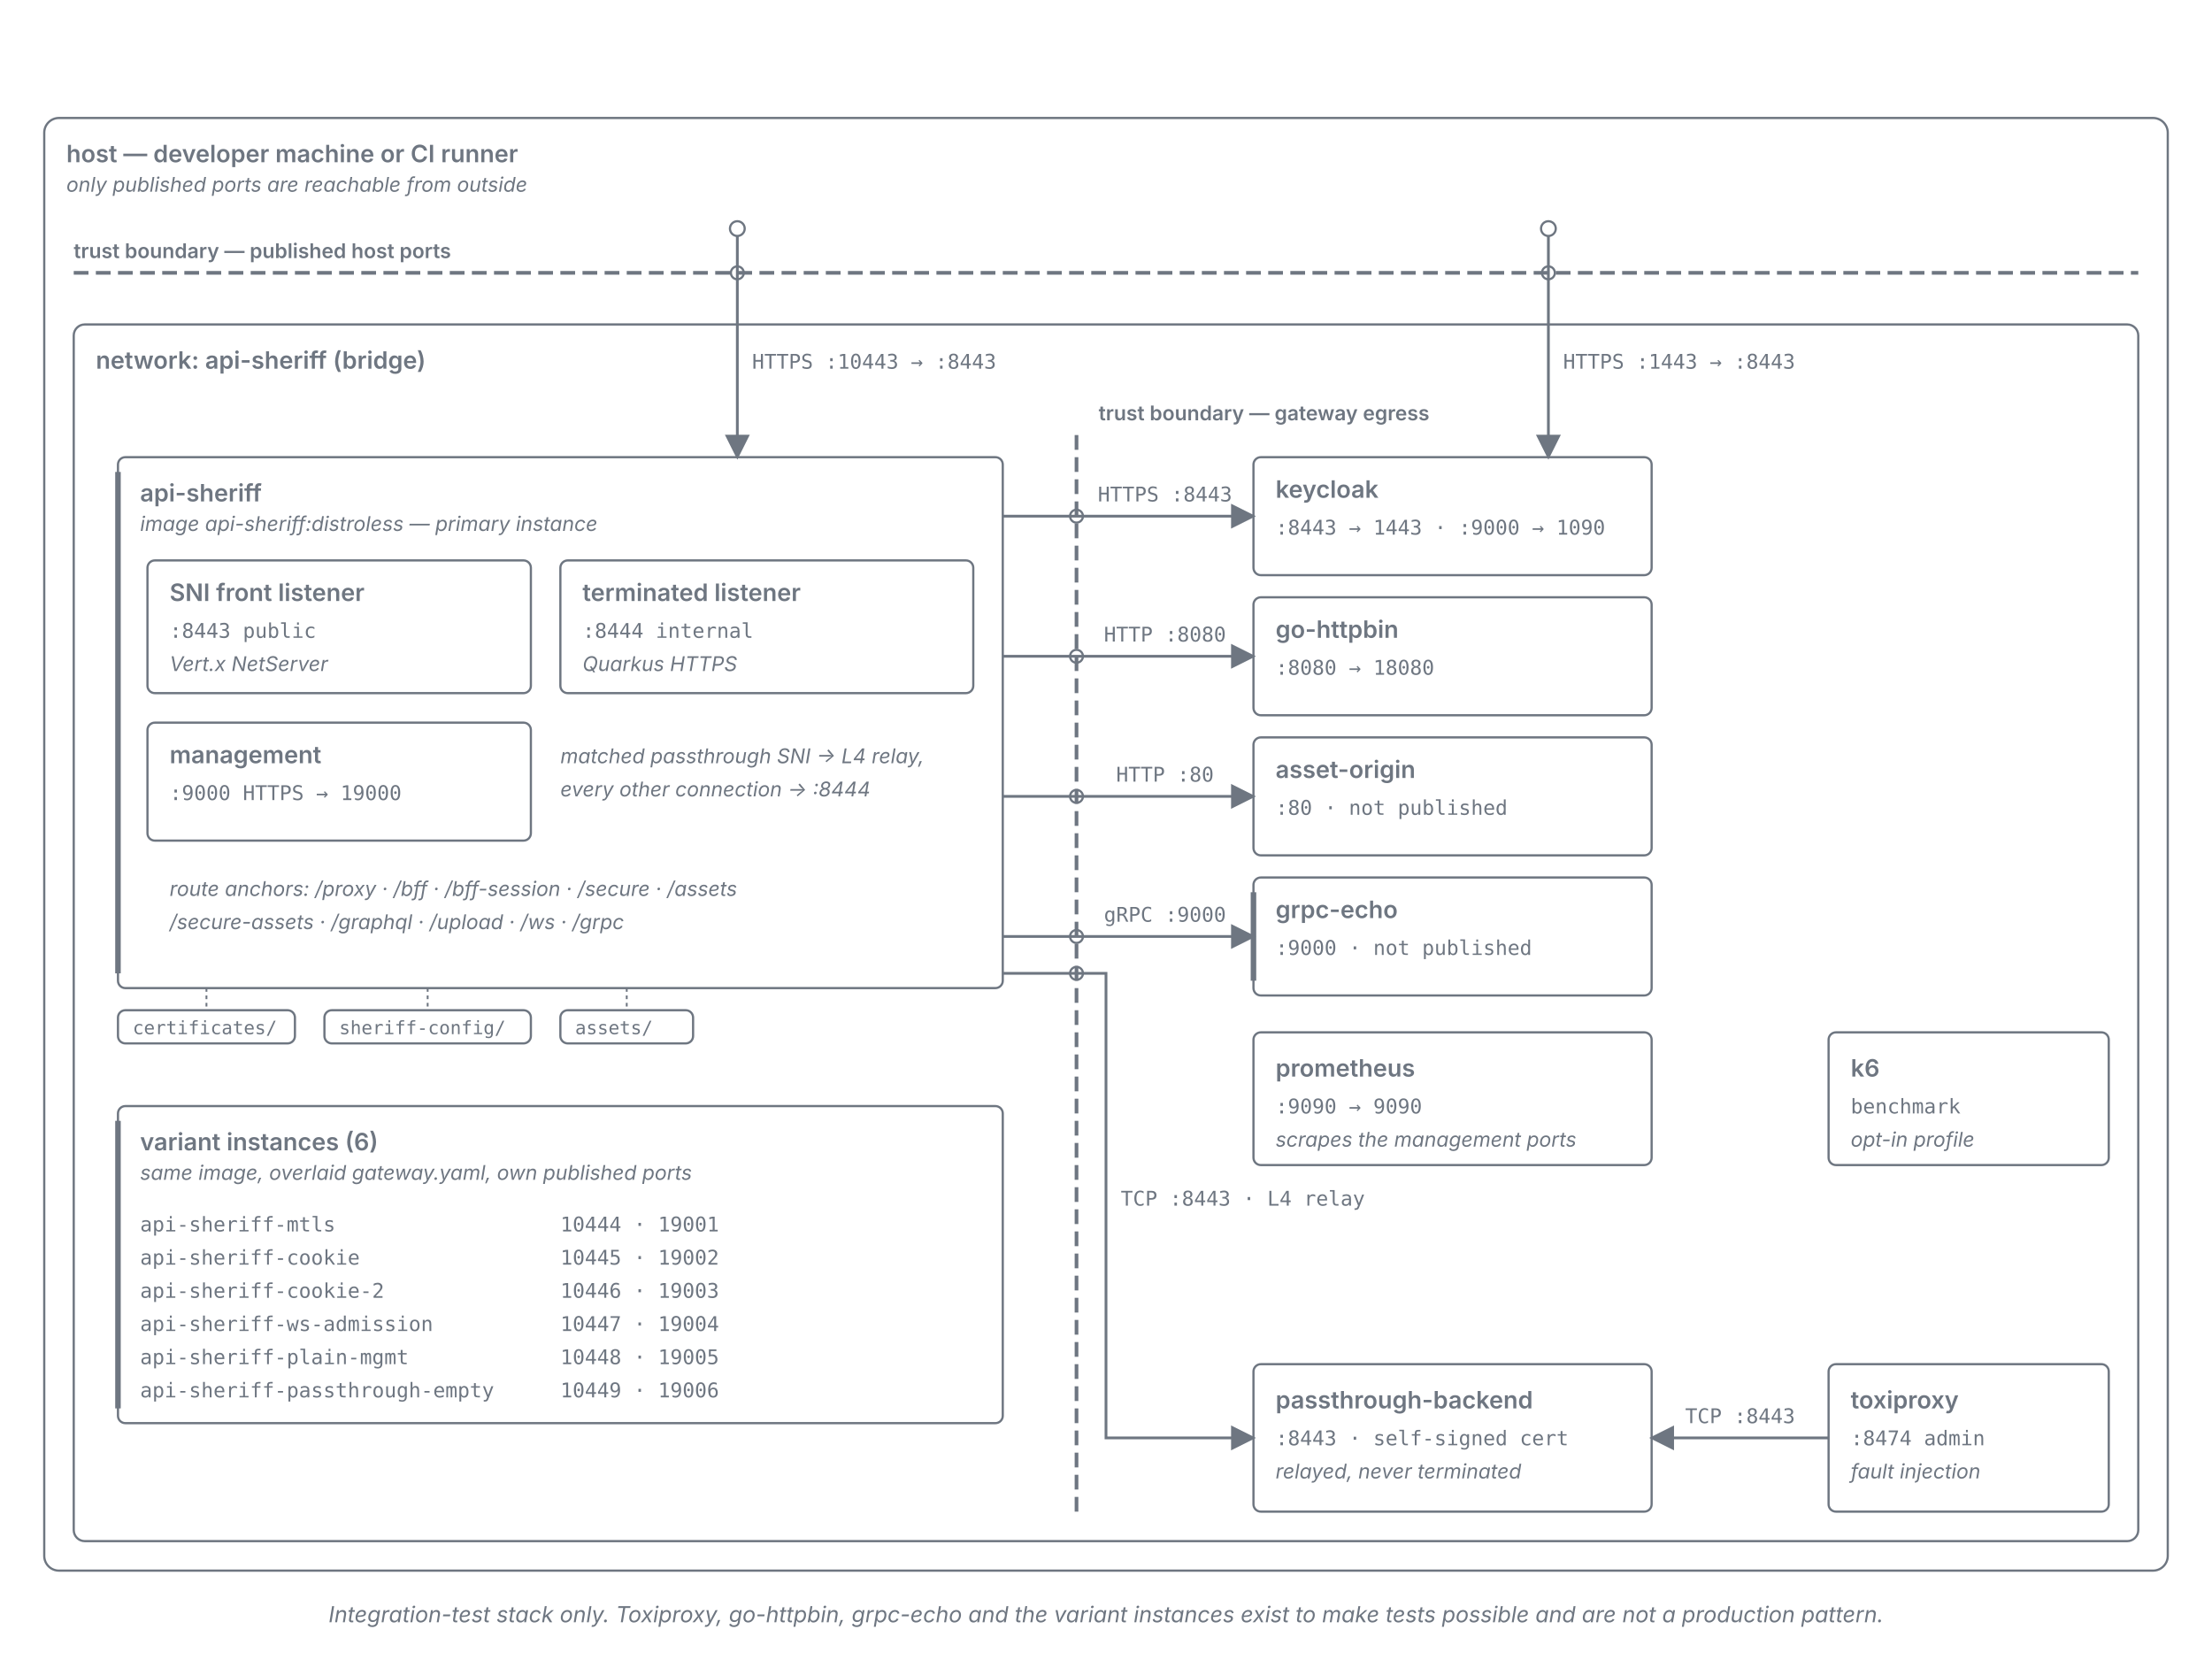
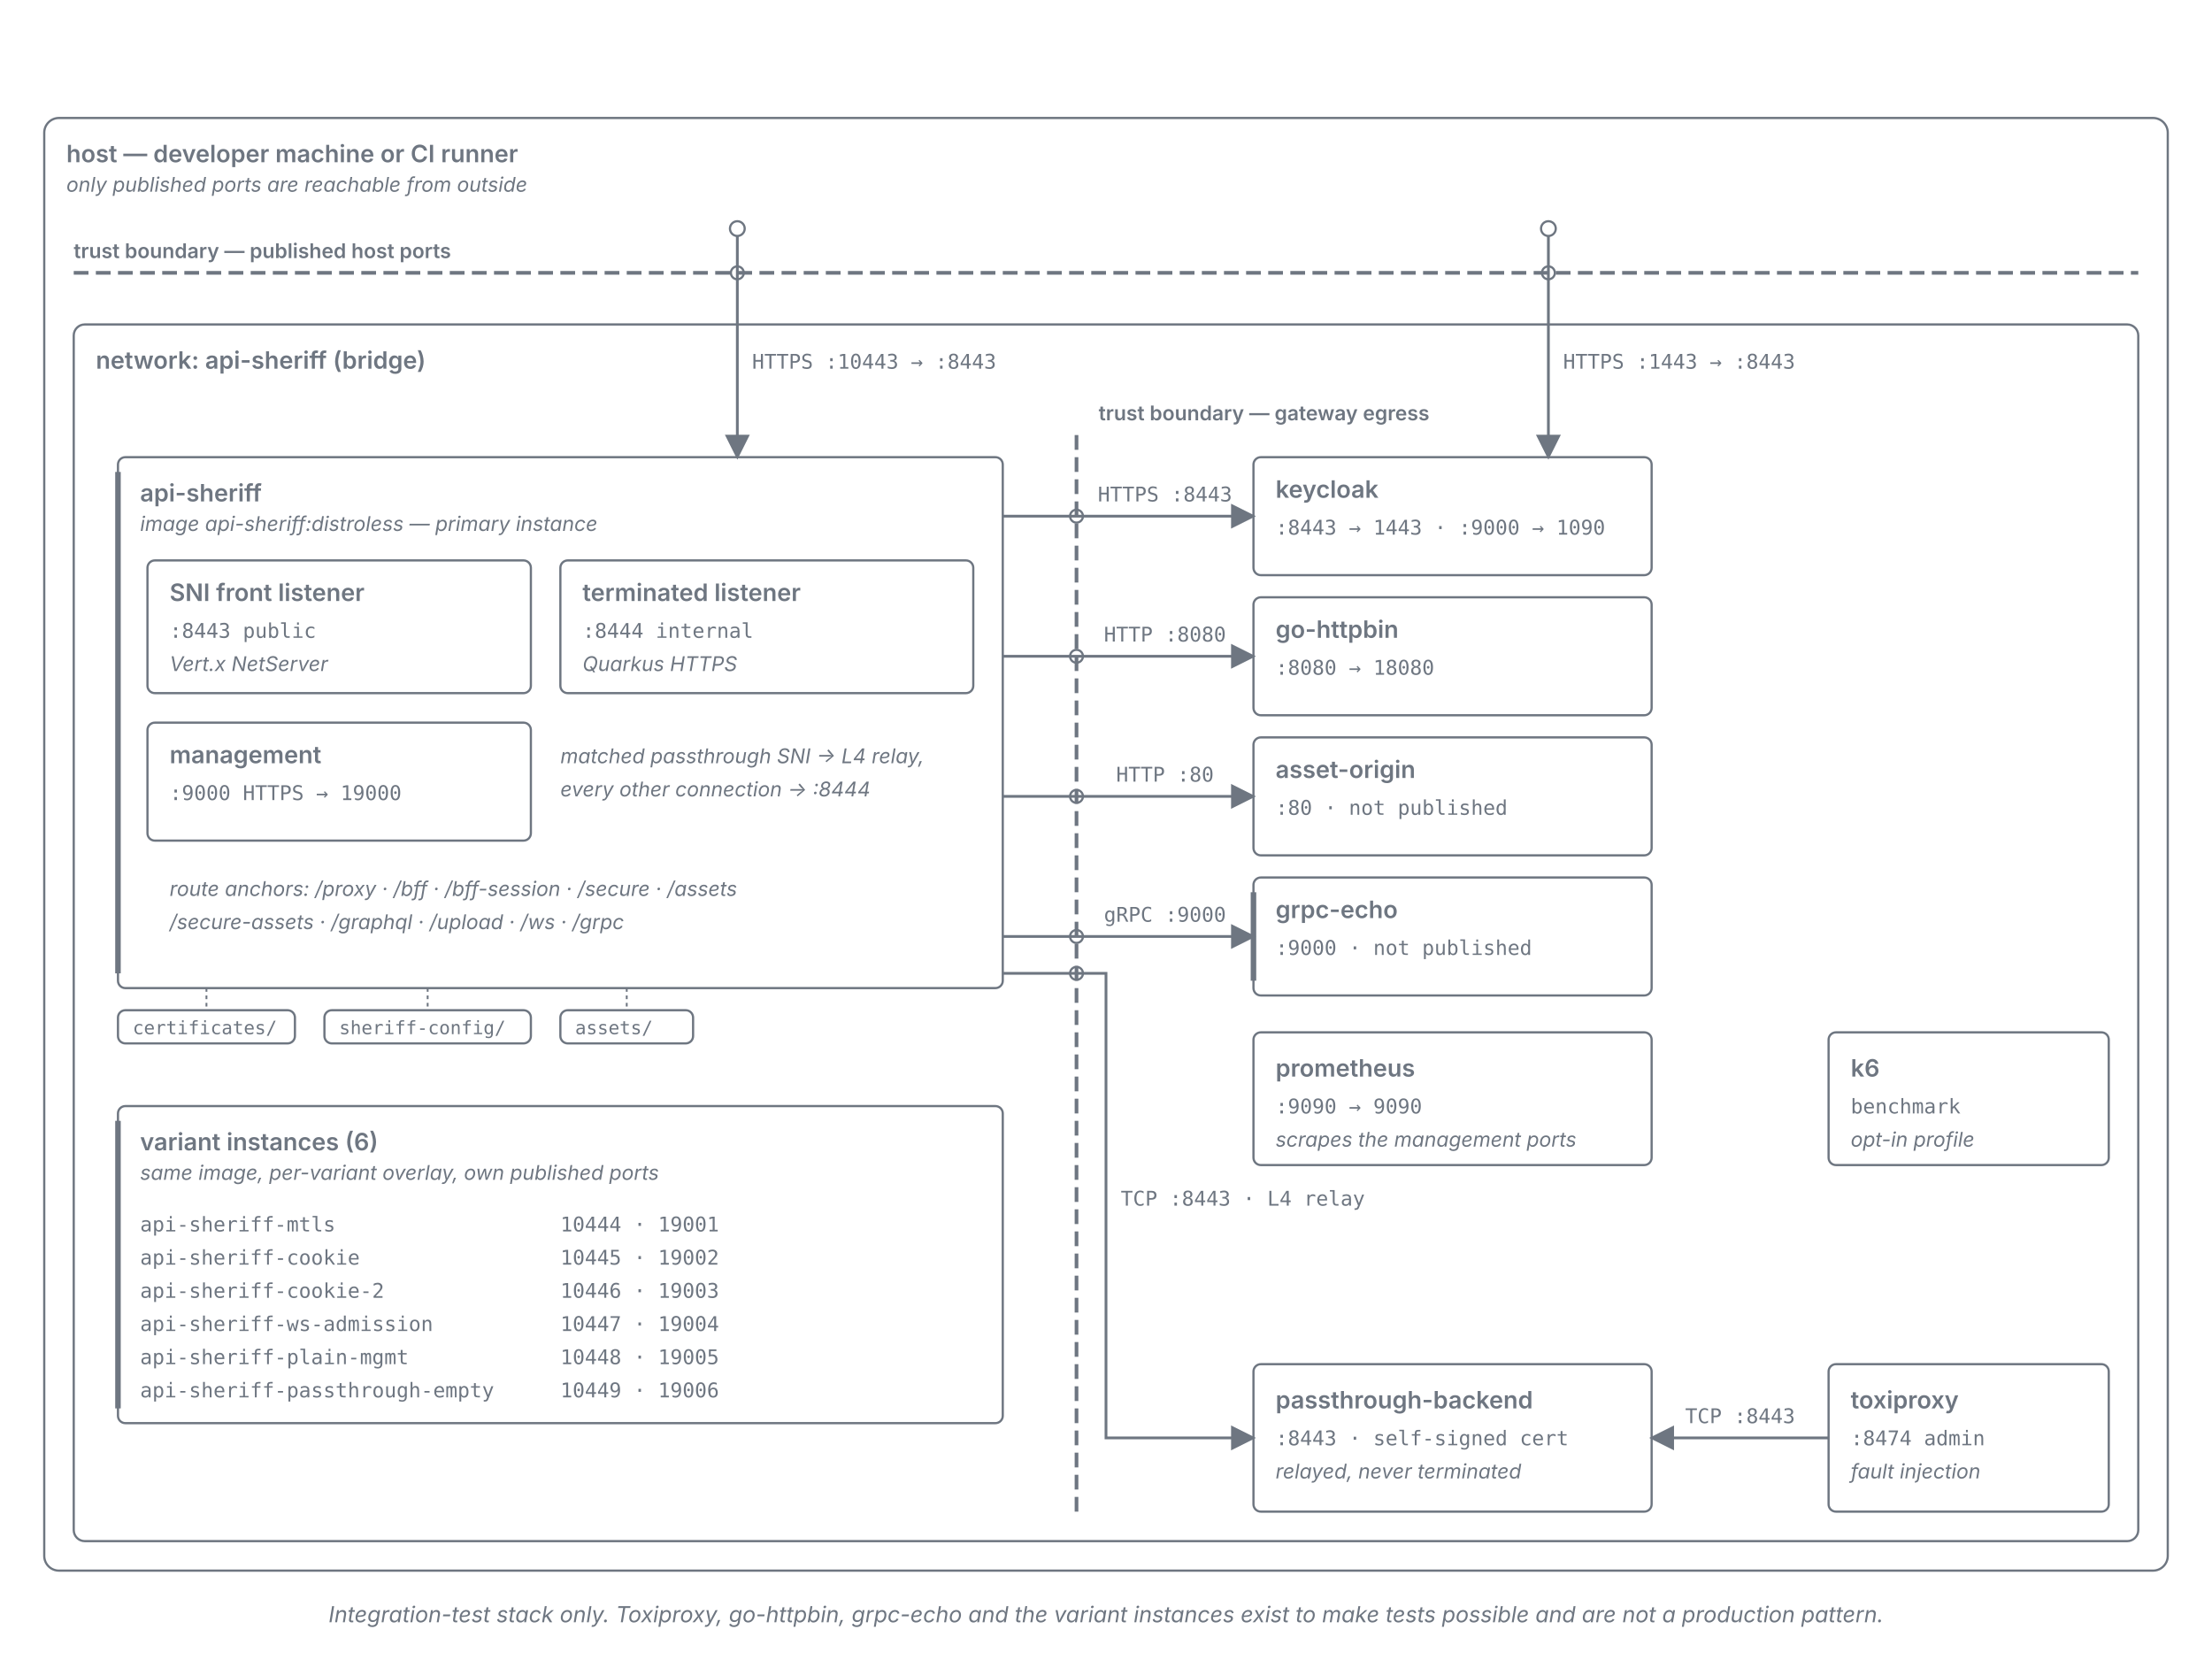
<svg xmlns="http://www.w3.org/2000/svg" viewBox="0 0 1200 900" role="img" aria-labelledby="title desc" font-family="ui-sans-serif, -apple-system, system-ui, 'Segoe UI', sans-serif">
  <defs>
    <marker id="arrow" viewBox="0 0 10 10" refX="9" refY="5" markerWidth="9" markerHeight="9" orient="auto">
      <path d="M0,0 L10,5 L0,10 z" class="arrow-fill" />
    </marker>
    <style>
      .stroke      { stroke: #6e7681; stroke-width: 1.2; fill: none; }
      .encl        { font-size: 13px; font-weight: 600; fill: #6e7681; }
      .encl-sub    { font-size: 11px; fill: #6e7681; font-style: italic; }
      .item        { font-size: 11px; fill: #6e7681; font-family: ui-monospace, "SF Mono", Menlo, Consolas, monospace; }
      .own-bar     { stroke: #6e7681; stroke-width: 3; }
      .trust       { stroke: #6e7681; stroke-width: 2; stroke-dasharray: 8 4; fill: none; }
      .trust-lbl   { font-size: 11px; font-weight: 600; fill: #6e7681; }
      .trust-cross { stroke: #6e7681; stroke-width: 1.2; fill: none; }
      .arrow       { stroke: #6e7681; stroke-width: 1.5; fill: none; }
      .arrow-fill  { fill: #6e7681; }
      .edge-lbl    { font-size: 11px; fill: #6e7681; text-anchor: middle; font-family: ui-monospace, "SF Mono", Menlo, Consolas, monospace; }
      .edge-lbl-l  { font-size: 11px; fill: #6e7681; font-family: ui-monospace, "SF Mono", Menlo, Consolas, monospace; }
      .mount-stem  { stroke: #6e7681; stroke-width: 1; stroke-dasharray: 2 2; fill: none; }
      .mount       { font-size: 10px; fill: #6e7681; font-family: ui-monospace, "SF Mono", Menlo, Consolas, monospace; }
      .caption     { font-size: 12px; fill: #6e7681; text-anchor: middle; font-style: italic; }
    </style>
  </defs>
  <rect class="stroke" x="24" y="64" width="1152" height="788" rx="8" />
  <text x="36" y="88" class="encl">host — developer machine or CI runner</text>
  <text x="36" y="104" class="encl-sub">only published ports are reachable from outside</text>
  <circle class="stroke" cx="400" cy="124" r="4" />
  <circle class="stroke" cx="840" cy="124" r="4" />
  <line class="trust" x1="40" y1="148" x2="1160" y2="148" />
  <text x="40" y="140" class="trust-lbl">trust boundary — published host ports</text>
  <rect class="stroke" x="40" y="176" width="1120" height="660" rx="6" />
  <text x="52" y="200" class="encl">network: api-sheriff (bridge)</text>
  <line class="trust" x1="584" y1="236" x2="584" y2="820" />
  <text x="596" y="228" class="trust-lbl">trust boundary — gateway egress</text>
  <line class="arrow" x1="400" y1="128" x2="400" y2="248" marker-end="url(#arrow)" />
  <text x="408" y="200" class="edge-lbl-l">HTTPS :10443 → :8443</text>
  <circle class="trust-cross" cx="400" cy="148" r="3.5" />
  <line class="arrow" x1="840" y1="128" x2="840" y2="248" marker-end="url(#arrow)" />
  <text x="848" y="200" class="edge-lbl-l">HTTPS :1443 → :8443</text>
  <circle class="trust-cross" cx="840" cy="148" r="3.5" />
  <rect class="stroke" x="64" y="248" width="480" height="288" rx="4" />
  <line class="own-bar" x1="64" y1="256" x2="64" y2="528" />
  <text x="76" y="272" class="encl">api-sheriff</text>
  <text x="76" y="288" class="encl-sub">image api-sheriff:distroless — primary instance</text>
  <rect class="stroke" x="80" y="304" width="208" height="72" rx="4" />
  <text x="92" y="326" class="encl">SNI front listener</text>
  <text x="92" y="346" class="item">:8443 public</text>
  <text x="92" y="364" class="encl-sub">Vert.x NetServer</text>
  <rect class="stroke" x="304" y="304" width="224" height="72" rx="4" />
  <text x="316" y="326" class="encl">terminated listener</text>
  <text x="316" y="346" class="item">:8444 internal</text>
  <text x="316" y="364" class="encl-sub">Quarkus HTTPS</text>
  <rect class="stroke" x="80" y="392" width="208" height="64" rx="4" />
  <text x="92" y="414" class="encl">management</text>
  <text x="92" y="434" class="item">:9000 HTTPS → 19000</text>
  <text x="304" y="414" class="encl-sub">matched passthrough SNI → L4 relay,</text>
  <text x="304" y="432" class="encl-sub">every other connection → :8444</text>
  <text x="92" y="486" class="encl-sub">route anchors: /proxy · /bff · /bff-session · /secure · /assets</text>
  <text x="92" y="504" class="encl-sub">/secure-assets · /graphql · /upload · /ws · /grpc</text>
  <line class="mount-stem" x1="112" y1="536" x2="112" y2="548" />
  <rect class="stroke" x="64" y="548" width="96" height="18" rx="4" />
  <text x="72" y="561" class="mount">certificates/</text>
  <line class="mount-stem" x1="232" y1="536" x2="232" y2="548" />
  <rect class="stroke" x="176" y="548" width="112" height="18" rx="4" />
  <text x="184" y="561" class="mount">sheriff-config/</text>
  <line class="mount-stem" x1="340" y1="536" x2="340" y2="548" />
  <rect class="stroke" x="304" y="548" width="72" height="18" rx="4" />
  <text x="312" y="561" class="mount">assets/</text>
  <rect class="stroke" x="64" y="600" width="480" height="172" rx="4" />
  <line class="own-bar" x1="64" y1="608" x2="64" y2="764" />
  <text x="76" y="624" class="encl">variant instances (6)</text>
-   <text x="76" y="640" class="encl-sub">same image, overlaid gateway.yaml, own published ports</text>
+   <text x="76" y="640" class="encl-sub">same image, per-variant overlay, own published ports</text>
  <text x="76" y="668" class="item">api-sheriff-mtls</text>
  <text x="76" y="686" class="item">api-sheriff-cookie</text>
  <text x="76" y="704" class="item">api-sheriff-cookie-2</text>
  <text x="76" y="722" class="item">api-sheriff-ws-admission</text>
  <text x="76" y="740" class="item">api-sheriff-plain-mgmt</text>
  <text x="76" y="758" class="item">api-sheriff-passthrough-empty</text>
  <text x="304" y="668" class="item">10444 · 19001</text>
  <text x="304" y="686" class="item">10445 · 19002</text>
  <text x="304" y="704" class="item">10446 · 19003</text>
  <text x="304" y="722" class="item">10447 · 19004</text>
  <text x="304" y="740" class="item">10448 · 19005</text>
  <text x="304" y="758" class="item">10449 · 19006</text>
  <rect class="stroke" x="680" y="248" width="216" height="64" rx="4" />
  <text x="692" y="270" class="encl">keycloak</text>
  <text x="692" y="290" class="item">:8443 → 1443 · :9000 → 1090</text>
  <rect class="stroke" x="680" y="324" width="216" height="64" rx="4" />
  <text x="692" y="346" class="encl">go-httpbin</text>
  <text x="692" y="366" class="item">:8080 → 18080</text>
  <rect class="stroke" x="680" y="400" width="216" height="64" rx="4" />
  <text x="692" y="422" class="encl">asset-origin</text>
  <text x="692" y="442" class="item">:80 · not published</text>
  <rect class="stroke" x="680" y="476" width="216" height="64" rx="4" />
  <line class="own-bar" x1="680" y1="484" x2="680" y2="532" />
  <text x="692" y="498" class="encl">grpc-echo</text>
  <text x="692" y="518" class="item">:9000 · not published</text>
  <line class="arrow" x1="544" y1="280" x2="680" y2="280" marker-end="url(#arrow)" />
  <text x="632" y="272" class="edge-lbl">HTTPS :8443</text>
  <circle class="trust-cross" cx="584" cy="280" r="3.5" />
  <line class="arrow" x1="544" y1="356" x2="680" y2="356" marker-end="url(#arrow)" />
  <text x="632" y="348" class="edge-lbl">HTTP :8080</text>
  <circle class="trust-cross" cx="584" cy="356" r="3.5" />
  <line class="arrow" x1="544" y1="432" x2="680" y2="432" marker-end="url(#arrow)" />
  <text x="632" y="424" class="edge-lbl">HTTP :80</text>
  <circle class="trust-cross" cx="584" cy="432" r="3.5" />
  <line class="arrow" x1="544" y1="508" x2="680" y2="508" marker-end="url(#arrow)" />
  <text x="632" y="500" class="edge-lbl">gRPC :9000</text>
  <circle class="trust-cross" cx="584" cy="508" r="3.5" />
  <rect class="stroke" x="680" y="560" width="216" height="72" rx="4" />
  <text x="692" y="584" class="encl">prometheus</text>
  <text x="692" y="604" class="item">:9090 → 9090</text>
  <text x="692" y="622" class="encl-sub">scrapes the management ports</text>
  <rect class="stroke" x="992" y="560" width="152" height="72" rx="4" />
  <text x="1004" y="584" class="encl">k6</text>
  <text x="1004" y="604" class="item">benchmark</text>
  <text x="1004" y="622" class="encl-sub">opt-in profile</text>
  <rect class="stroke" x="680" y="740" width="216" height="80" rx="4" />
  <text x="692" y="764" class="encl">passthrough-backend</text>
  <text x="692" y="784" class="item">:8443 · self-signed cert</text>
  <text x="692" y="802" class="encl-sub">relayed, never terminated</text>
  <rect class="stroke" x="992" y="740" width="152" height="80" rx="4" />
  <text x="1004" y="764" class="encl">toxiproxy</text>
  <text x="1004" y="784" class="item">:8474 admin</text>
  <text x="1004" y="802" class="encl-sub">fault injection</text>
  <polyline class="arrow" points="544,528 600,528 600,780 680,780" marker-end="url(#arrow)" />
  <text x="608" y="654" class="edge-lbl-l">TCP :8443 · L4 relay</text>
  <circle class="trust-cross" cx="584" cy="528" r="3.5" />
  <line class="arrow" x1="992" y1="780" x2="896" y2="780" marker-end="url(#arrow)" />
  <text x="944" y="772" class="edge-lbl">TCP :8443</text>
  <text x="600" y="880" class="caption">Integration-test stack only. Toxiproxy, go-httpbin, grpc-echo and the variant instances exist to make tests possible and are not a production pattern.</text>
</svg>
